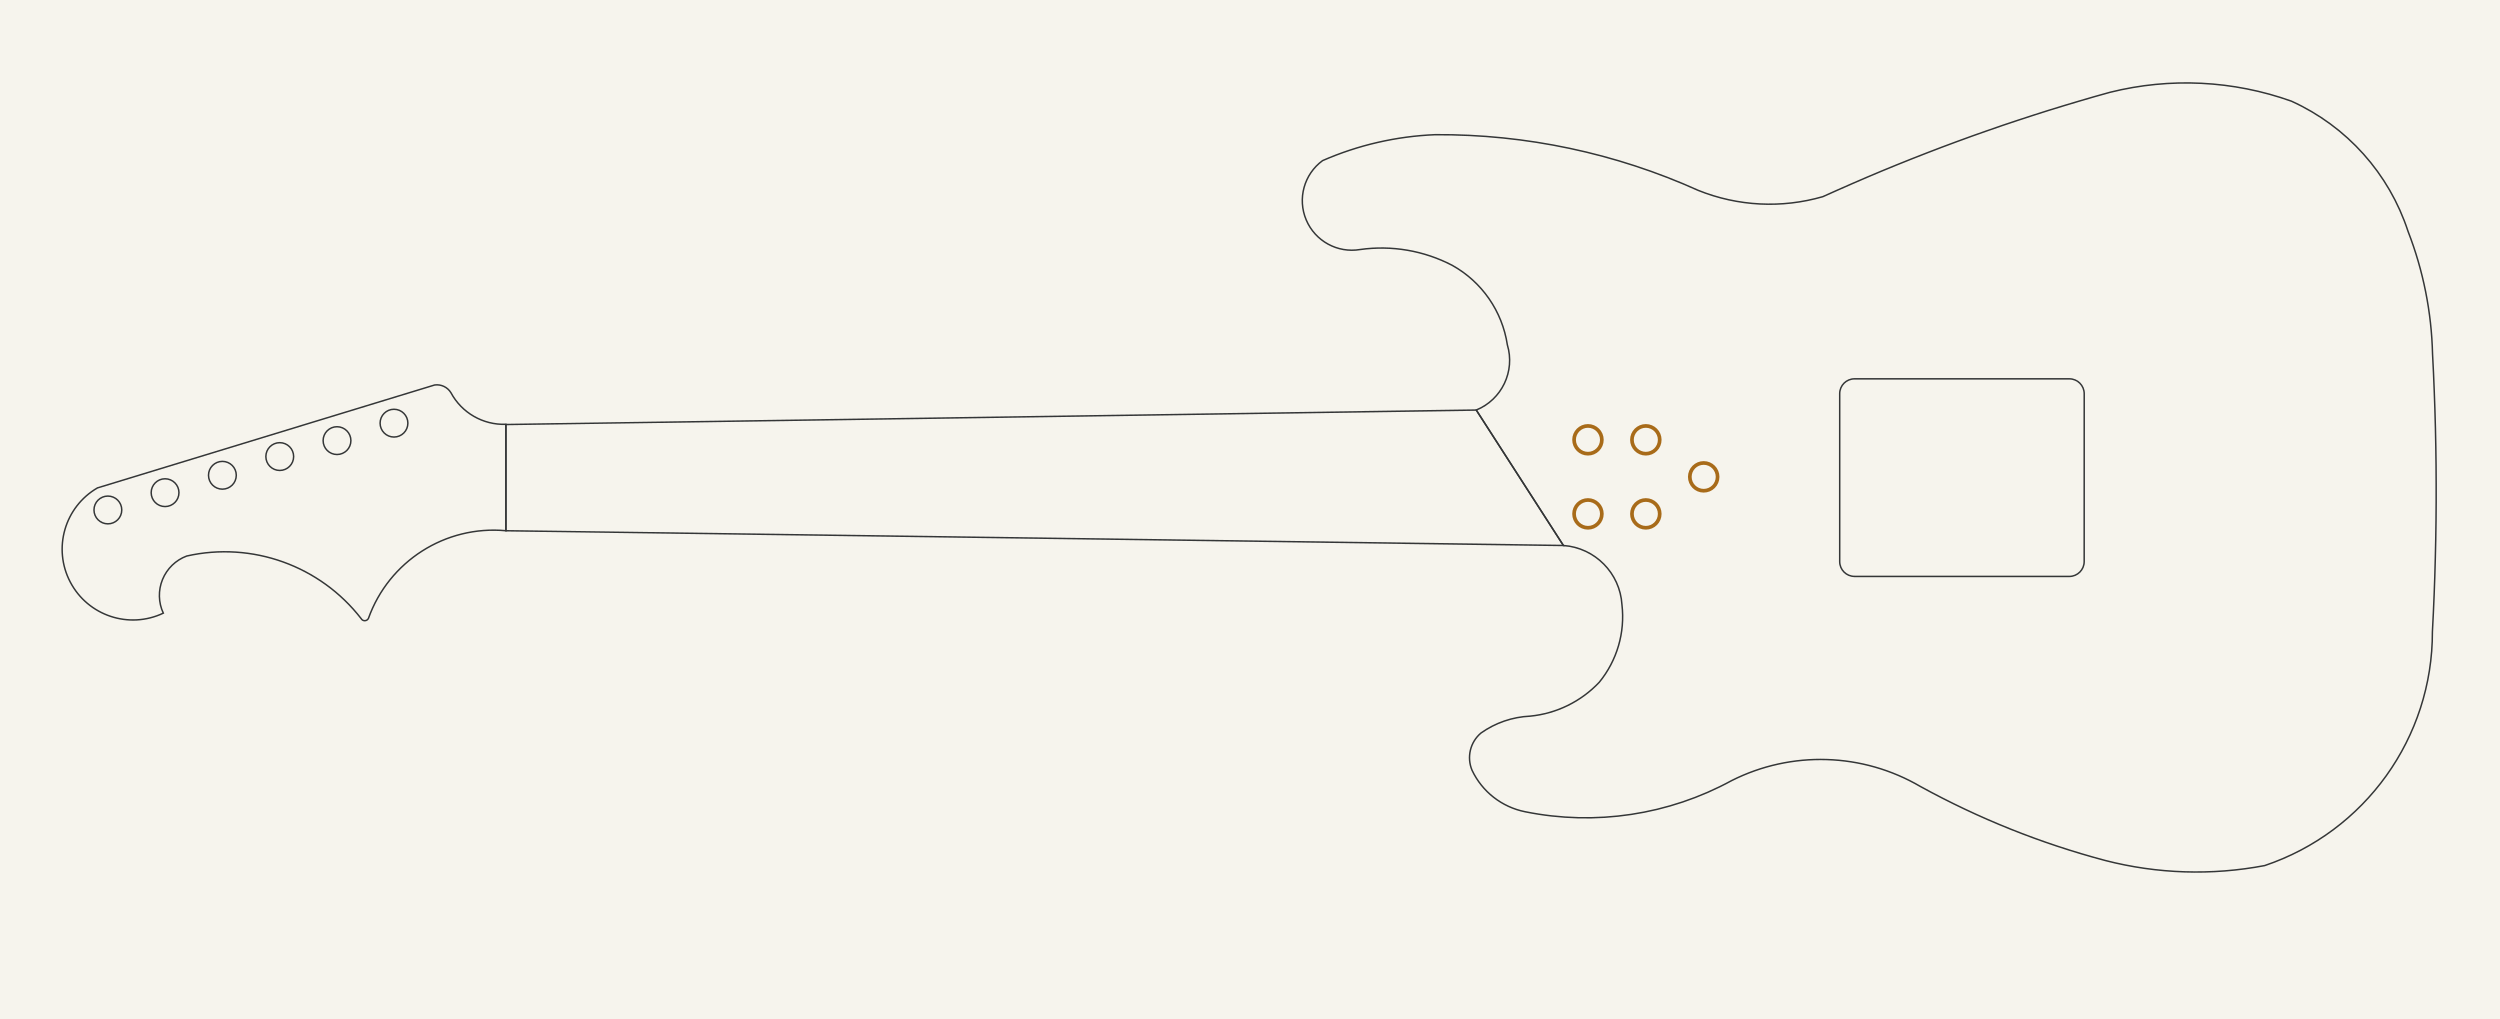
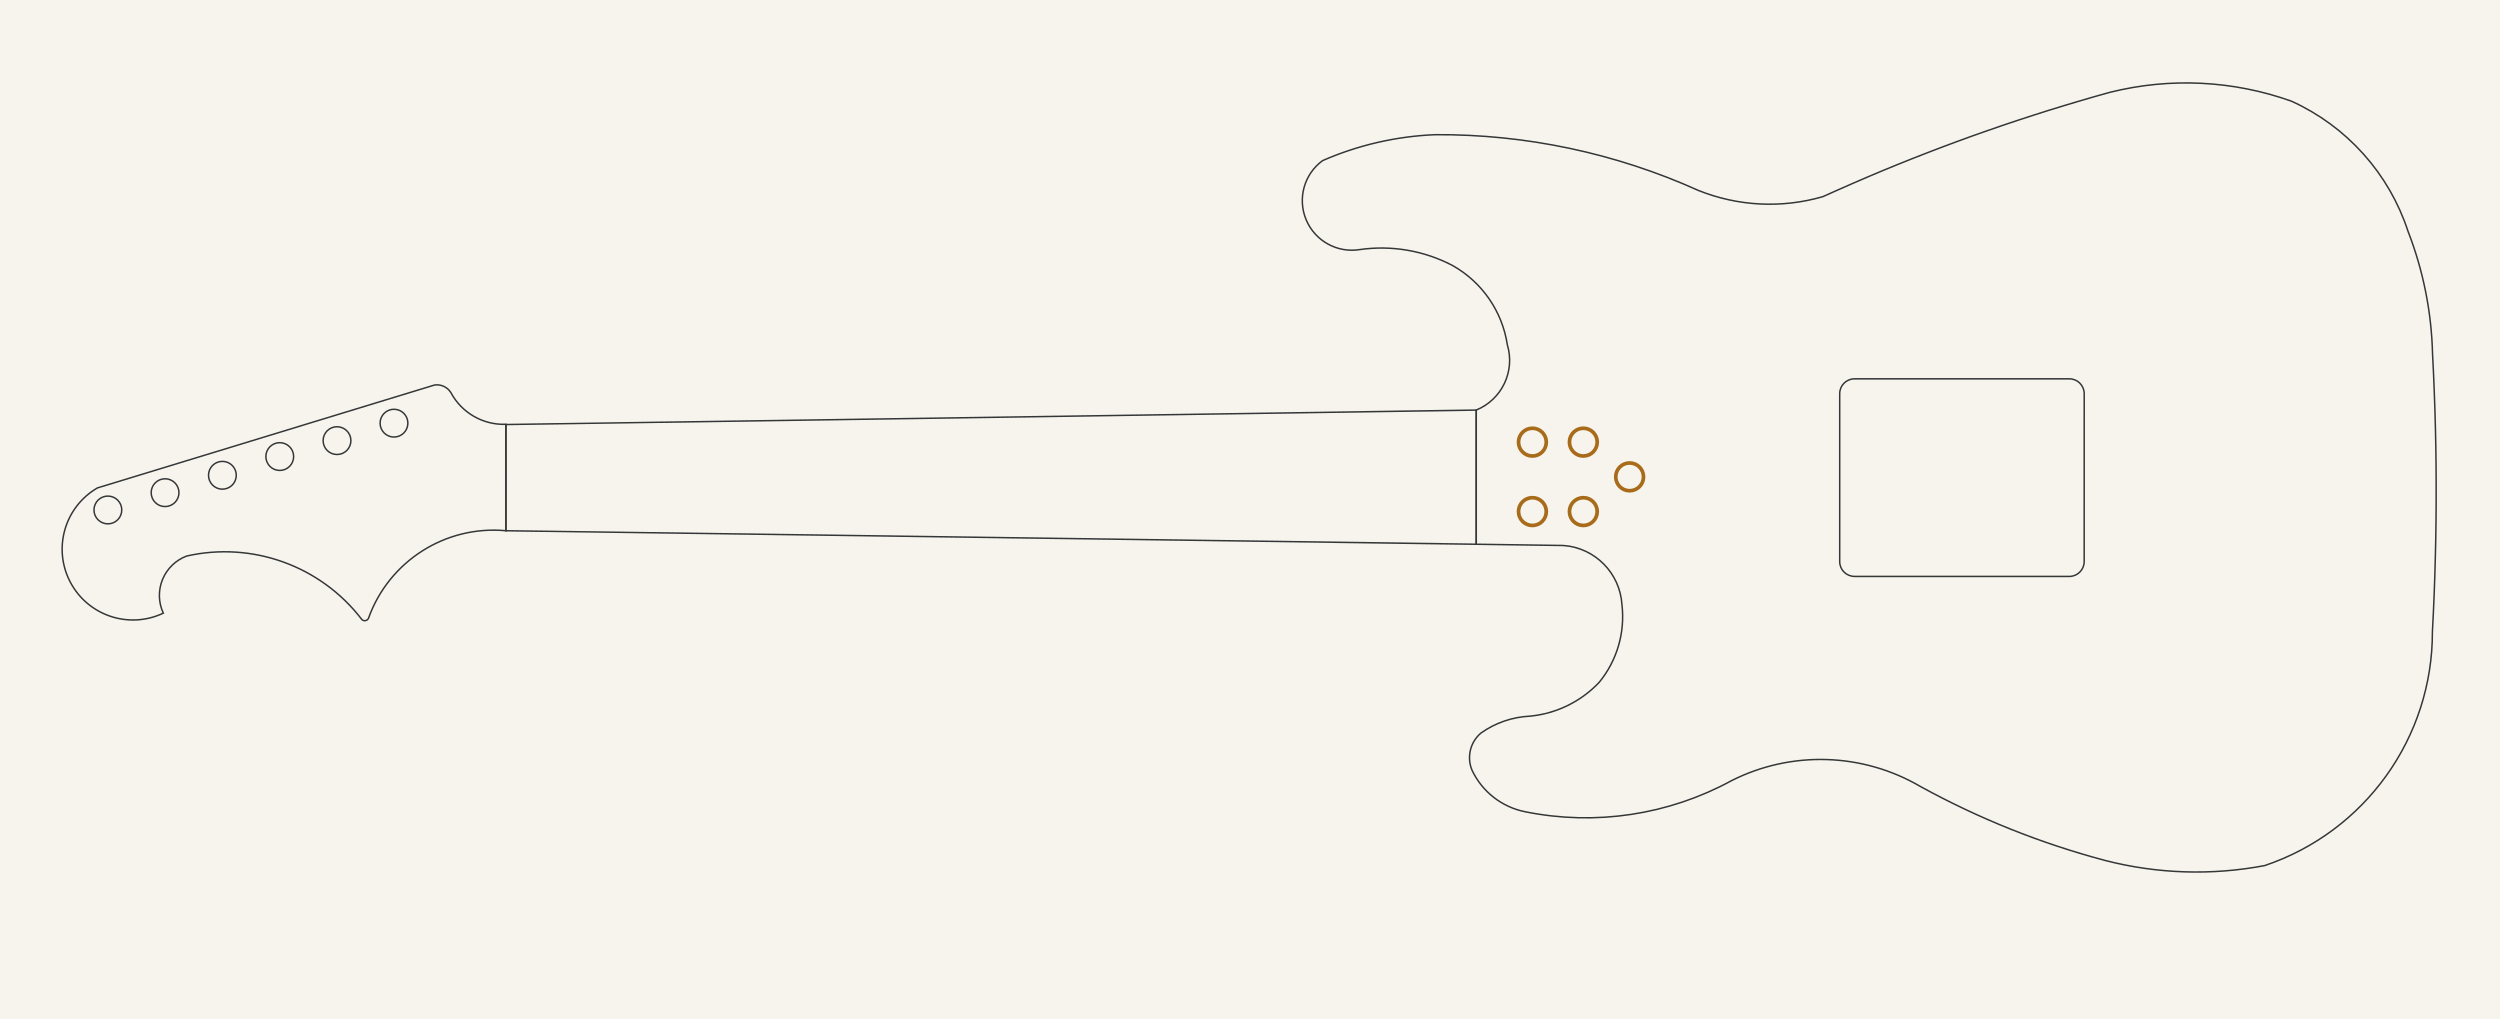
<svg xmlns="http://www.w3.org/2000/svg" width="2160" height="880" viewBox="0 80 1080 440">
  <rect width="1080" height="600" fill="#f6f4ed" />
  <g fill="none" stroke="#343637" stroke-width=".65">
-     <path d="M637.743,257.144 C648.808,252.608 654.621,240.411 651.175,228.959 C648.975,214.437 640.174,201.749 627.337,194.61 C615.115,188.258 601.215,185.877 587.574,187.796 C577.792,189.447 568.15,184.154 564.285,175.009 C560.42,165.863 563.344,155.26 571.351,149.388 C586.741,142.661 603.255,138.867 620.042,138.183 C659.203,137.954 697.936,146.16 733.625,162.239 C750.751,169.137 769.699,170.097 787.441,164.969 L793.79,162.13 L800.165,159.325 L806.555,156.565 L812.96,153.865 L819.395,151.225 L825.86,148.63 L832.34,146.095 L838.835,143.605 L845.36,141.175 L851.9,138.79 L858.455,136.48 L865.025,134.2 L871.625,131.995 L878.24,129.835 L884.87,127.72 L891.515,125.68 L898.19,123.685 L904.865,121.735 L911.57,119.86 C937.491,113.388 964.745,114.731 989.907,123.709 C1013.828,134.561 1032.105,154.964 1040.275,179.942 C1046.855,196.896 1050.437,214.852 1050.862,233.021 L1051.265,241.015 L1051.595,248.995 L1051.88,256.99 L1052.105,264.97 L1052.27,272.965 L1052.375,280.96 L1052.42,288.955 L1052.42,296.95 L1052.36,304.945 L1052.24,312.925 L1052.06,320.92 L1051.835,328.915 L1051.55,336.895 L1051.205,344.89 L1050.8,352.87 C1050.914,398.637 1021.73,439.344 978.347,453.93 C955.499,458.281 931.962,457.529 909.43,451.722 C881.634,444.35 854.834,433.618 829.625,419.768 C804.623,405.152 773.933,404.195 748.075,417.214 C720.859,432.069 689.264,436.836 658.868,430.678 C648.807,428.671 640.303,422.022 635.922,412.757 C633.557,407.126 635.113,400.608 639.779,396.669 C646.007,392.25 653.392,389.717 661.036,389.375 C672.428,388.26 683.031,383.062 690.883,374.735 C698.551,365.36 702.089,353.272 700.683,341.24 C699.849,327.575 689.04,316.647 675.395,315.652 Z" />
+     <path d="M637.743,257.144 C648.808,252.608 654.621,240.411 651.175,228.959 C648.975,214.437 640.174,201.749 627.337,194.61 C615.115,188.258 601.215,185.877 587.574,187.796 C577.792,189.447 568.15,184.154 564.285,175.009 C560.42,165.863 563.344,155.26 571.351,149.388 C586.741,142.661 603.255,138.867 620.042,138.183 C659.203,137.954 697.936,146.16 733.625,162.239 C750.751,169.137 769.699,170.097 787.441,164.969 L793.79,162.13 L800.165,159.325 L806.555,156.565 L812.96,153.865 L819.395,151.225 L825.86,148.63 L832.34,146.095 L838.835,143.605 L845.36,141.175 L851.9,138.79 L858.455,136.48 L865.025,134.2 L871.625,131.995 L878.24,129.835 L884.87,127.72 L891.515,125.68 L898.19,123.685 L904.865,121.735 L911.57,119.86 C937.491,113.388 964.745,114.731 989.907,123.709 C1013.828,134.561 1032.105,154.964 1040.275,179.942 C1046.855,196.896 1050.437,214.852 1050.862,233.021 L1051.265,241.015 L1051.595,248.995 L1051.88,256.99 L1052.105,264.97 L1052.27,272.965 L1052.375,280.96 L1052.42,288.955 L1052.42,296.95 L1052.36,304.945 L1052.24,312.925 L1052.06,320.92 L1051.835,328.915 L1051.55,336.895 L1051.205,344.89 L1050.8,352.87 C1050.914,398.637 1021.73,439.344 978.347,453.93 C955.499,458.281 931.962,457.529 909.43,451.722 C881.634,444.35 854.834,433.618 829.625,419.768 C804.623,405.152 773.933,404.195 748.075,417.214 C720.859,432.069 689.264,436.836 658.868,430.678 C648.807,428.671 640.303,422.022 635.922,412.757 C633.557,407.126 635.113,400.608 639.779,396.669 C646.007,392.25 653.392,389.717 661.036,389.375 C672.428,388.26 683.031,383.062 690.883,374.735 C698.551,365.36 702.089,353.272 700.683,341.24 C699.849,327.575 689.04,316.647 675.395,315.652 L637.745,315.115 L637.745,257.155 Z" />
    <path d="M218.542,263.305 C208.664,263.646 199.451,258.341 194.787,249.626 C193.317,247.236 190.563,245.937 187.771,246.314 L42.11,290.77 C27.915,298.995 22.736,316.95 30.367,331.469 C37.998,345.99 55.723,351.907 70.546,344.884 C68.415,340.298 68.293,335.027 70.21,330.343 C72.127,325.659 75.909,321.986 80.647,320.207 C108.907,313.82 138.299,324.372 156.04,347.266 C156.348,347.828 156.961,348.165 157.615,348.144 C158.268,348.123 158.858,347.748 159.155,347.166 C167.98,322.444 192.425,306.849 218.553,309.27 Z" />
-     <polygon points="218.555,263.395 218.555,309.28 675.395,315.652 637.743,257.144" />
+     <polygon points="218.555,263.395 218.555,309.28 637.745,315.115 637.745,257.155" />
    <path d="M801.155,329.02 L893.975,329.02 C897.501,329.005 900.365,326.141 900.365,322.608 L900.38,250.06 C900.365,246.519 897.501,243.655 893.967,243.655 L801.155,243.655 C797.614,243.655 794.75,246.519 794.75,250.053 L794.75,322.615 C794.75,326.141 797.614,329.005 801.148,329.005 Z" />
    <circle cx="170.202" cy="262.803" r="6" />
    <circle cx="145.588" cy="270.347" r="6" />
    <circle cx="120.853" cy="277.232" r="6" />
    <circle cx="96.073" cy="285.317" r="6" />
    <circle cx="71.308" cy="292.832" r="6" />
    <circle cx="46.602" cy="300.303" r="6" />
    <g data-joint="bolt-on" data-placement="spec-schematic" stroke="#a86b19" stroke-width="1.6">
-       <circle cx="686" cy="270" r="6" />
-       <circle cx="686" cy="302" r="6" />
-       <circle cx="711" cy="270" r="6" />
-       <circle cx="711" cy="302" r="6" />
-       <circle cx="736" cy="286" r="6" />
+       <circle cx="662" cy="271" r="6" />
+       <circle cx="662" cy="301" r="6" />
+       <circle cx="684" cy="271" r="6" />
+       <circle cx="684" cy="301" r="6" />
+       <circle cx="704" cy="286" r="6" />
    </g>
  </g>
</svg>
